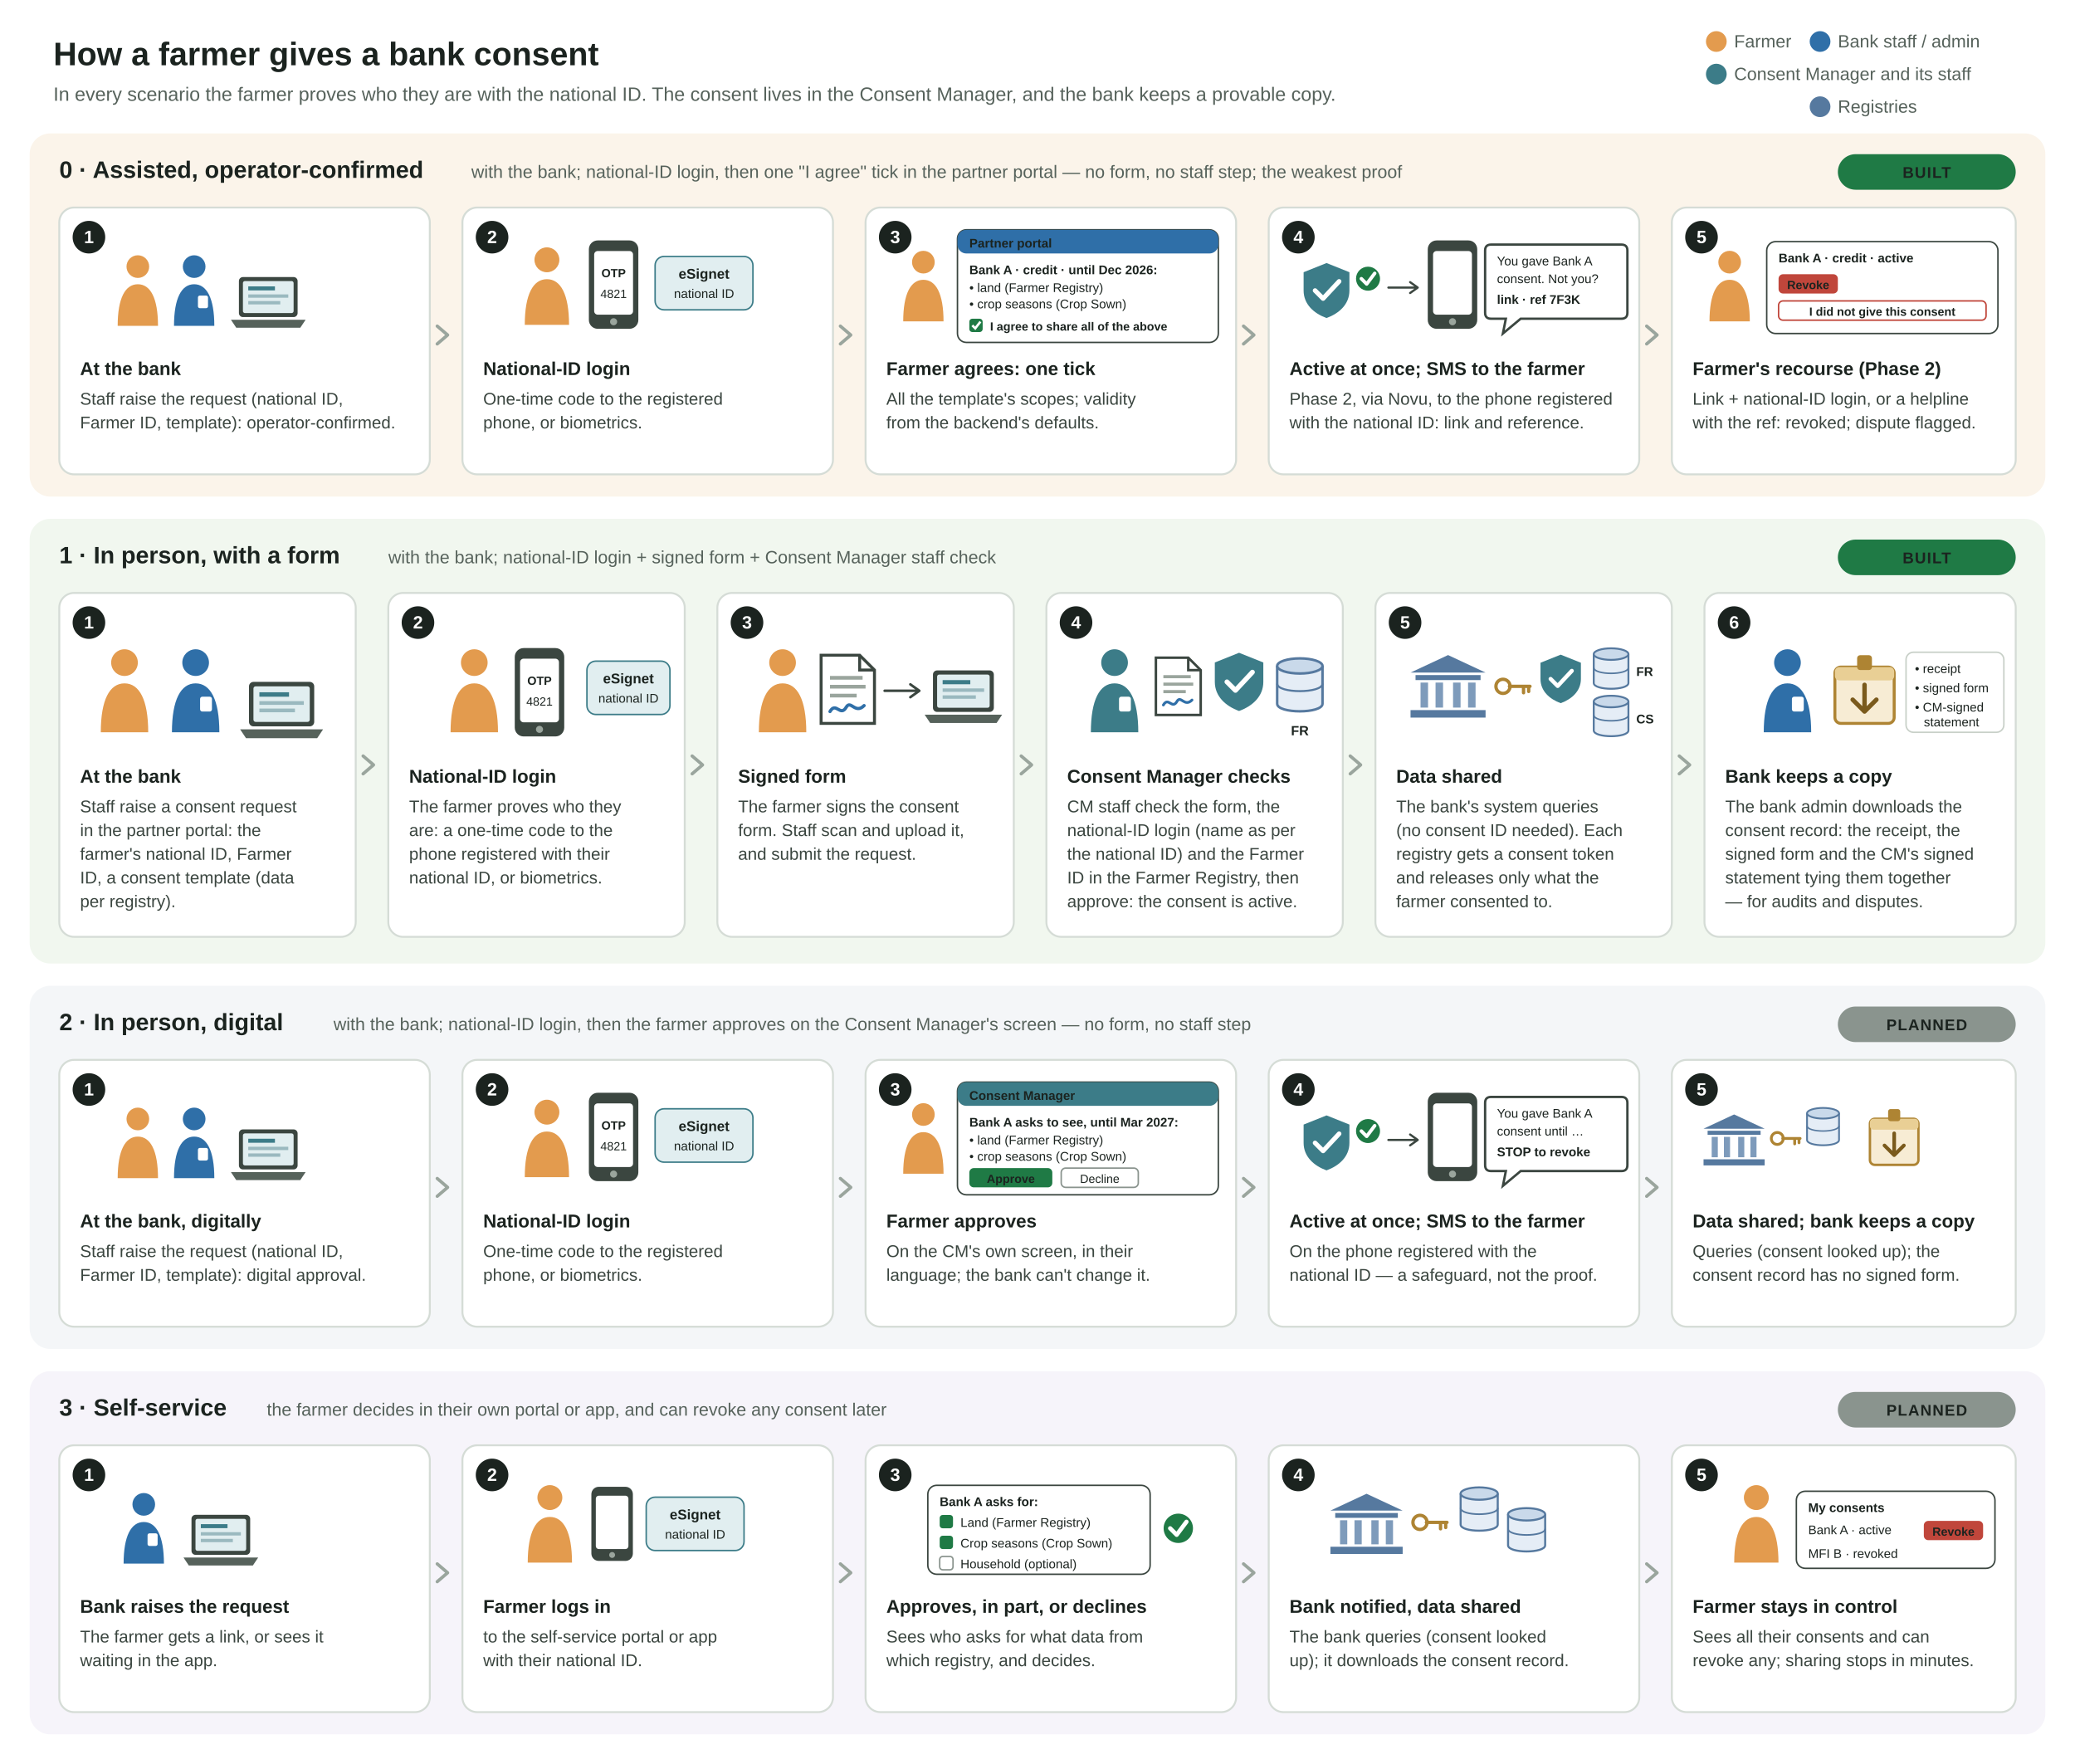
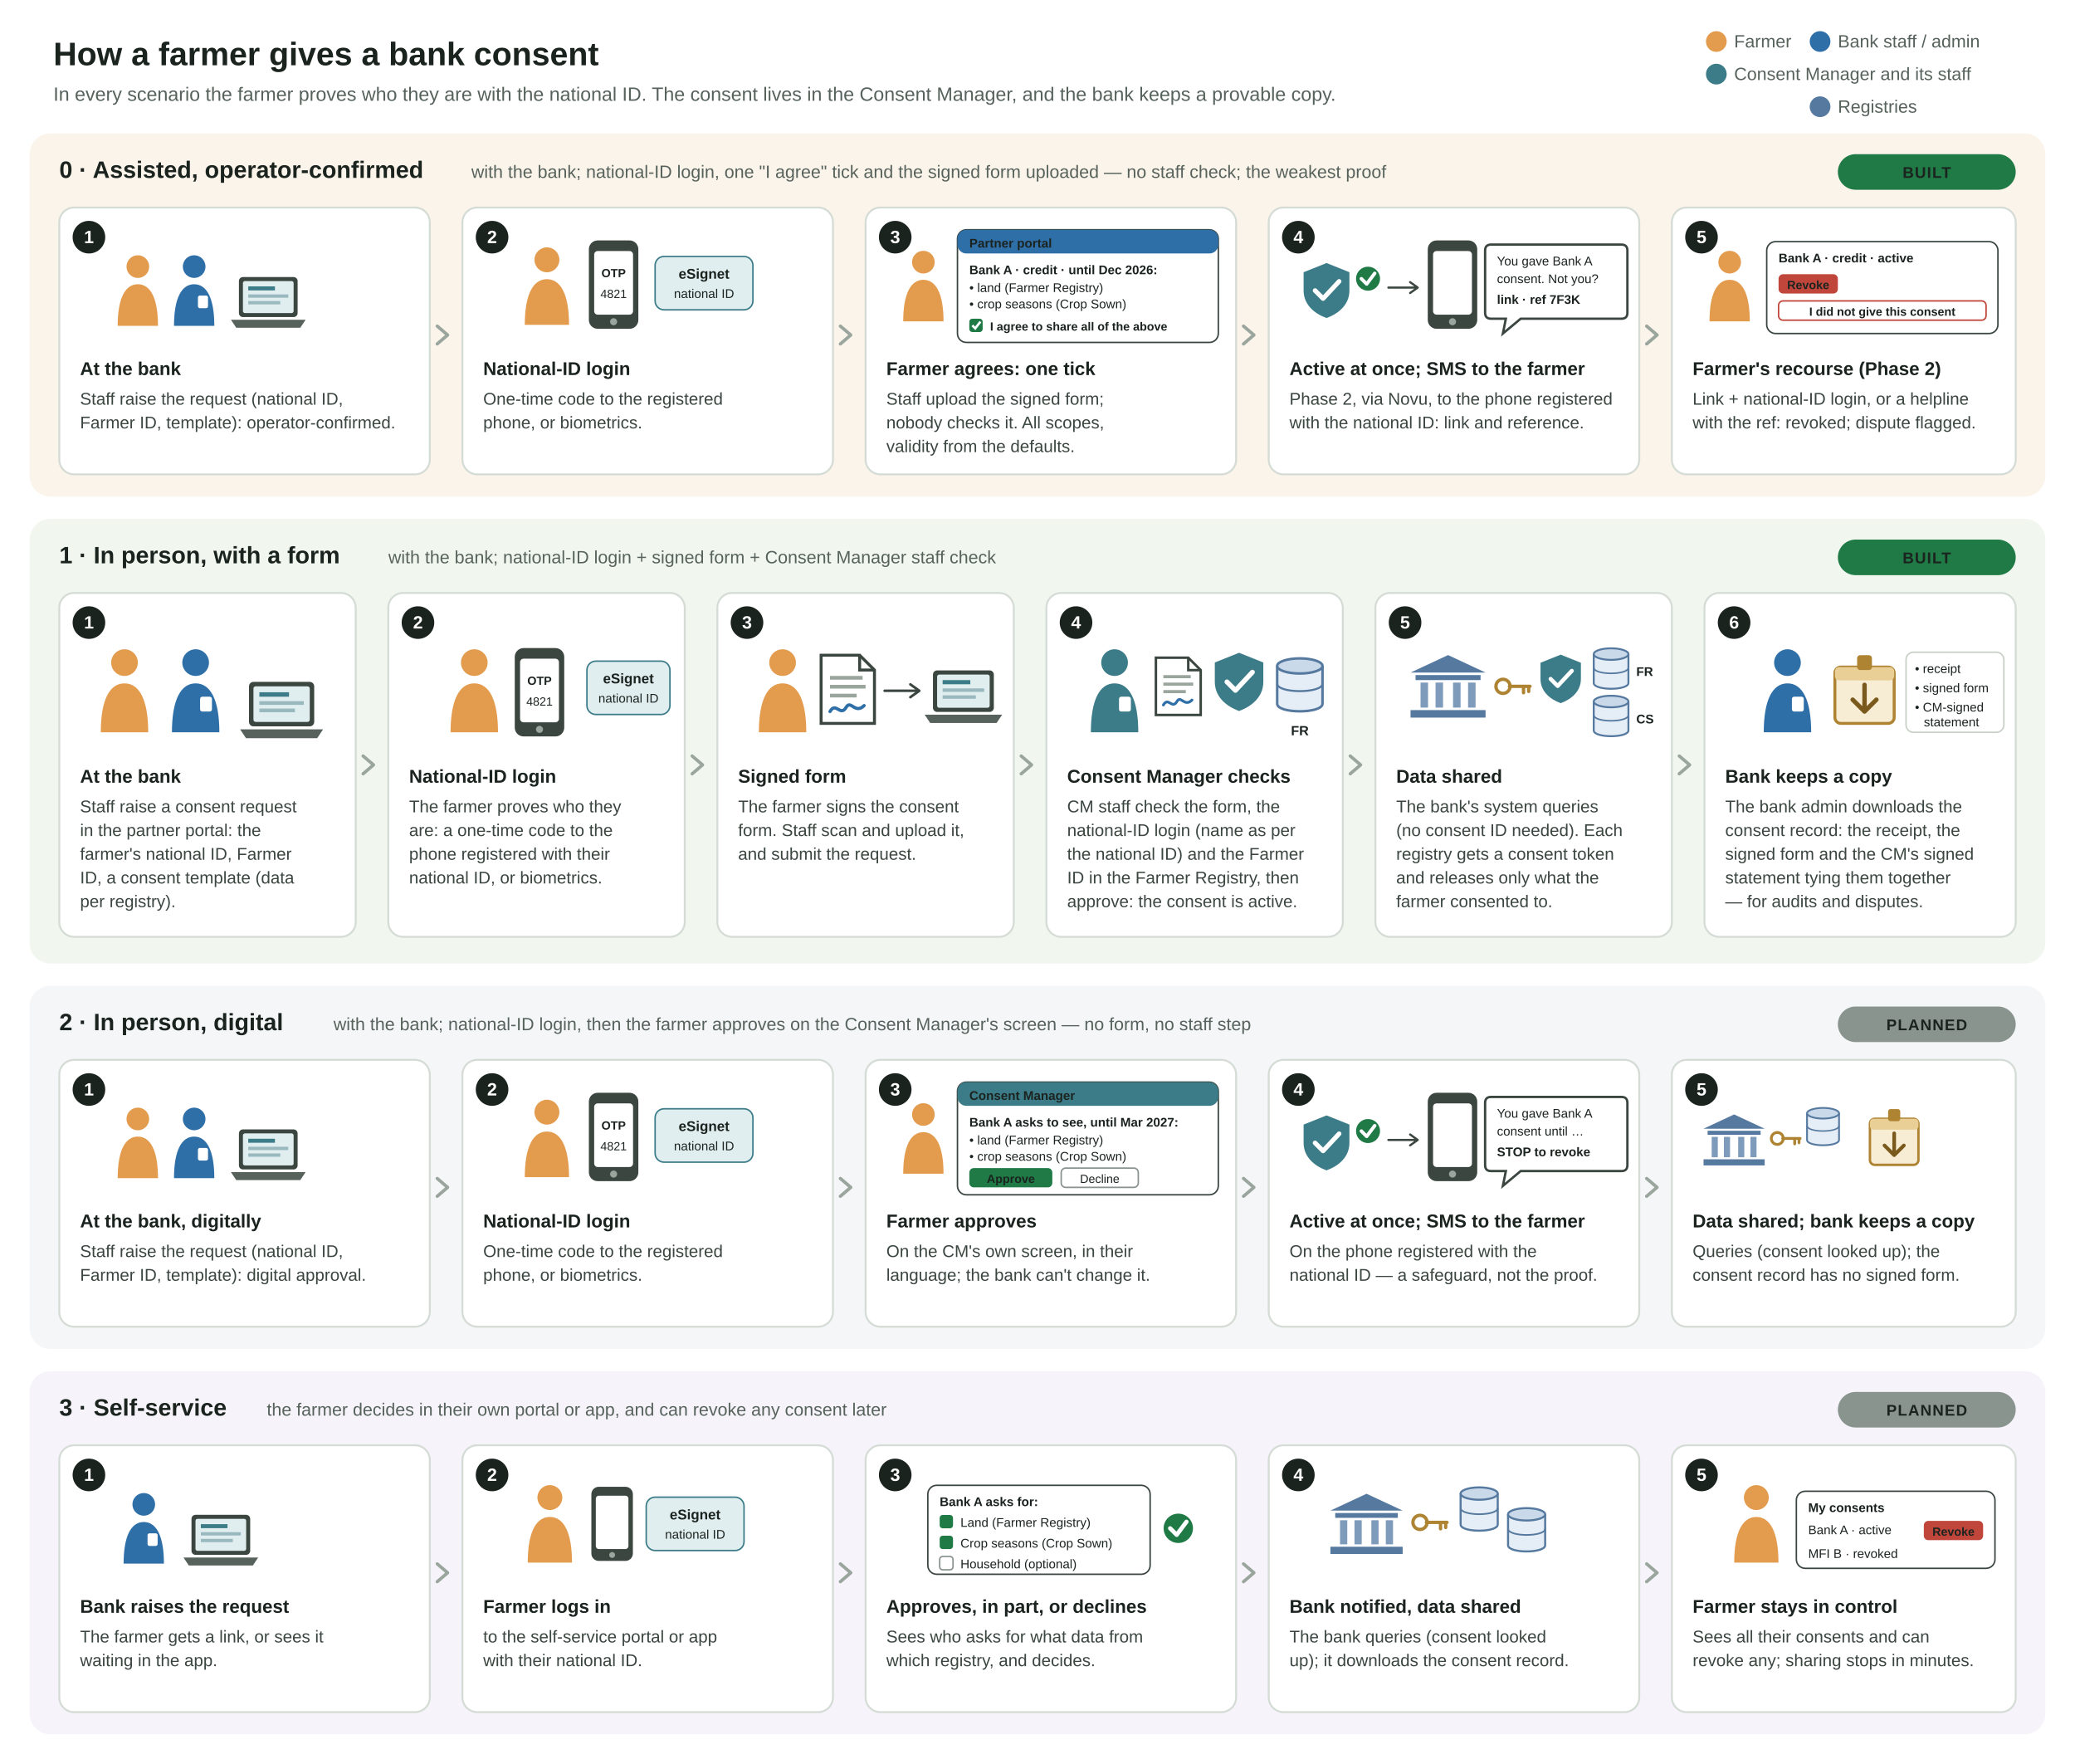
- <svg xmlns="http://www.w3.org/2000/svg" width="1400" height="1190" viewBox="0 0 1400 1190" role="img" aria-label="Four ways a farmer gives a bank consent, each with a national-ID login. 0, assisted, operator-confirmed (built; the SMS planned): staff raise the request in the partner portal, the farmer logs in with the national ID, then ticks one box agreeing to all the template's data; the consent is active at once; in Phase 2 an SMS through Novu to the phone registered with the national ID carries a link and a reference, and the farmer can revoke or report that they did not give it. 1, in person with a form (built): staff raise the request in the partner portal from a consent template, the farmer logs in with the national ID and signs a form that staff upload, Consent Manager staff check it and the Farmer ID in the Farmer Registry, the bank queries and the Exchange finds the consent (no consent ID needed), and its admin downloads the consent record. 2, in person, digital (planned): after the national-ID login the farmer approves the request on the Consent Manager's screen; the consent is active at once and the farmer gets an SMS with a way to revoke. 3, self-service (planned): the farmer logs in to a portal or app, approves or declines, and can revoke later; the bank queries and the consent is looked up.">
+ <svg xmlns="http://www.w3.org/2000/svg" width="1400" height="1190" viewBox="0 0 1400 1190" role="img" aria-label="Four ways a farmer gives a bank consent, each with a national-ID login. 0, assisted, operator-confirmed (built; the SMS planned): staff raise the request in the partner portal, the farmer logs in with the national ID, then ticks one box agreeing to all the template's data, and staff upload the signed form, which nobody checks; the consent is active at once; in Phase 2 an SMS through Novu to the phone registered with the national ID carries a link and a reference, and the farmer can revoke or report that they did not give it. 1, in person with a form (built): staff raise the request in the partner portal from a consent template, the farmer logs in with the national ID and signs a form that staff upload, Consent Manager staff check it and the Farmer ID in the Farmer Registry, the bank queries and the Exchange finds the consent (no consent ID needed), and its admin downloads the consent record. 2, in person, digital (planned): after the national-ID login the farmer approves the request on the Consent Manager's screen; the consent is active at once and the farmer gets an SMS with a way to revoke. 3, self-service (planned): the farmer logs in to a portal or app, approves or declines, and can revoke later; the bank queries and the consent is looked up.">
  <style>
text{font-family:'Public Sans','Helvetica Neue',Arial,sans-serif;fill:#1B231F}
.h1{font-size:22px;font-weight:700} .sub{font-size:13px;fill:#56625B}
.lt{font-size:16px;font-weight:700} .ls{font-size:12px;fill:#56625B}
.pt{font-size:12.5px;font-weight:700} .pc{font-size:11.5px;fill:#3B4640}
.num{font-size:12px;font-weight:700;fill:#FFFFFF}
.tag{font-size:10.5px;font-weight:700;letter-spacing:.06em}
.mini{font-size:9px;font-weight:700;fill:#FFFFFF;font-family:'JetBrains Mono',Menlo,monospace}
.panel{fill:#FFFFFF;stroke:#D5DCD6;stroke-width:1.3}
.lane0{fill:#FBF4EA} .lane1{fill:#F1F7EF} .lane2{fill:#F4F6F8} .lane3{fill:#F6F4FA}
.chev{fill:none;stroke:#9AA59D;stroke-width:2.2;stroke-linecap:round;stroke-linejoin:round}
.flow{fill:none;stroke:#6B7770;stroke-width:1.6;stroke-dasharray:4 3}
</style>
  <rect width="100%" height="100%" fill="#FFFFFF" />
  <text class="h1" x="36" y="44">How a farmer gives a bank consent</text>
  <text class="sub" x="36" y="68">In every scenario the farmer proves who they are with the national ID. The consent lives in the Consent Manager, and the bank keeps a provable copy.</text>
  <g transform="translate(1150,20)">
    <circle cx="8" cy="8" r="7" fill="#E39B4E" />
    <text class="ls" x="20" y="12">Farmer</text>
    <circle cx="78" cy="8" r="7" fill="#2F6FA8" />
    <text class="ls" x="90" y="12">Bank staff / admin</text>
    <circle cx="8" cy="30" r="7" fill="#3C7C88" />
    <text class="ls" x="20" y="34">Consent Manager and its staff</text>
    <circle cx="78" cy="52" r="7" fill="#56799F" />
    <text class="ls" x="90" y="56">Registries</text>
  </g>
  <g transform="translate(0,-315)">
    <rect class="lane0" x="20" y="405" width="1360" height="245" rx="14" />
    <text class="lt" x="40" y="435">0 · Assisted, operator-confirmed</text>
-     <text class="ls" x="318" y="435">with the bank; national-ID login, then one "I agree" tick in the partner portal — no form, no staff step; the weakest proof</text>
+     <text class="ls" x="318" y="435">with the bank; national-ID login, one "I agree" tick and the signed form uploaded — no staff check; the weakest proof</text>
    <rect x="1240" y="419" width="120" height="24" rx="12" fill="#1F7A45" />
    <text class="tag" x="1300" y="435" text-anchor="middle" fill="#FFFFFF">BUILT</text>
    <g>
      <rect class="panel" x="40" y="455" width="250" height="180" rx="10" />
      <circle cx="60" cy="475" r="11" fill="#1B231F" />
      <text class="num" x="60" y="479" text-anchor="middle">1</text>
      <svg x="76" y="485" width="34" height="52" viewBox="0 0 40 60" overflow="visible">
        <g fill="#E39B4E">
          <circle cx="20" cy="11" r="9" />
          <path d="M4,58 C4,36 10,25 20,25 C30,25 36,36 36,58 Z" />
        </g>
      </svg>
      <svg x="114" y="485" width="34" height="52" viewBox="0 0 40 60" overflow="visible">
        <g fill="#2F6FA8">
          <circle cx="20" cy="11" r="9" />
          <path d="M4,58 C4,36 10,25 20,25 C30,25 36,36 36,58 Z" />
          <rect x="23" y="34" width="8" height="10" rx="1.5" fill="#FFFFFF" />
        </g>
      </svg>
      <svg x="154" y="500" width="54" height="38" viewBox="0 0 60 42" overflow="visible">
        <rect x="8" y="2" width="44" height="30" rx="3" fill="#3B4640" />
        <rect x="11" y="5" width="38" height="24" rx="1.5" fill="#E1EEF0" />
        <rect x="15" y="9" width="20" height="3" fill="#3C7C88" />
        <rect x="15" y="15" width="30" height="2.5" fill="#9AB9BF" />
        <rect x="15" y="20" width="24" height="2.5" fill="#9AB9BF" />
        <path d="M2,34 L58,34 L54,40 L6,40 Z" fill="#56625B" />
      </svg>
      <text class="pt" x="54" y="568">At the bank</text>
      <text class="pc" x="54" y="588">Staff raise the request (national ID,</text>
      <text class="pc" x="54" y="604">Farmer ID, template): operator-confirmed.</text>
      <rect class="panel" x="312" y="455" width="250" height="180" rx="10" />
      <circle cx="332" cy="475" r="11" fill="#1B231F" />
      <text class="num" x="332" y="479" text-anchor="middle">2</text>
      <svg x="350" y="480" width="38" height="56" viewBox="0 0 40 60" overflow="visible">
        <g fill="#E39B4E">
          <circle cx="20" cy="11" r="9" />
          <path d="M4,58 C4,36 10,25 20,25 C30,25 36,36 36,58 Z" />
        </g>
      </svg>
      <svg x="396" y="476" width="36" height="62" viewBox="0 0 30 52" overflow="visible">
        <rect x="1" y="1" width="28" height="50" rx="5" fill="#3B4640" />
        <rect x="4" y="7" width="22" height="36" rx="2" fill="#FFFFFF" />
        <circle cx="15" cy="47" r="2" fill="#9AA59D" />
      </svg>
      <text x="414" y="502" font-size="8" font-weight="700" text-anchor="middle" fill="#1F7A45">OTP</text>
      <text x="414" y="516" font-size="8" text-anchor="middle" fill="#56625B">4821</text>
      <g transform="translate(442,488)">
        <rect width="66" height="36" rx="6" fill="#E1EEF0" stroke="#3C7C88" />
        <text x="33" y="15" font-size="9.5" font-weight="700" text-anchor="middle" fill="#2B5E66">eSignet</text>
        <text x="33" y="28" font-size="8.5" text-anchor="middle" fill="#2B5E66">national ID</text>
      </g>
      <text class="pt" x="326" y="568">National-ID login</text>
      <text class="pc" x="326" y="588">One-time code to the registered</text>
      <text class="pc" x="326" y="604">phone, or biometrics.</text>
      <rect class="panel" x="584" y="455" width="250" height="180" rx="10" />
      <circle cx="604" cy="475" r="11" fill="#1B231F" />
      <text class="num" x="604" y="479" text-anchor="middle">3</text>
      <svg x="606" y="482" width="34" height="52" viewBox="0 0 40 60" overflow="visible">
        <g fill="#E39B4E">
          <circle cx="20" cy="11" r="9" />
          <path d="M4,58 C4,36 10,25 20,25 C30,25 36,36 36,58 Z" />
        </g>
      </svg>
      <g transform="translate(646,470)">
        <rect width="176" height="76" rx="6" fill="#FFFFFF" stroke="#3B4640" />
        <rect width="176" height="16" rx="6" fill="#2F6FA8" />
        <text x="8" y="12" font-size="8.5" font-weight="700" fill="#FFFFFF">Partner portal</text>
        <text x="8" y="30" font-size="8.5" font-weight="700" fill="#3B4640">Bank A · credit · until Dec 2026:</text>
        <text x="8" y="42" font-size="8.5" fill="#3B4640">• land (Farmer Registry)</text>
        <text x="8" y="53" font-size="8.5" fill="#3B4640">• crop seasons (Crop Sown)</text>
        <rect x="8" y="60" width="9" height="9" rx="2" fill="#1F7A45" />
        <path d="M10,64.5 L12,66.5 L15.5,62" fill="none" stroke="#FFFFFF" stroke-width="1.6" />
        <text x="22" y="68" font-size="8" font-weight="700" fill="#3B4640">I agree to share all of the above</text>
      </g>
      <text class="pt" x="598" y="568">Farmer agrees: one tick</text>
-       <text class="pc" x="598" y="588">All the template's scopes; validity</text>
-       <text class="pc" x="598" y="604">from the backend's defaults.</text>
+       <text class="pc" x="598" y="588">Staff upload the signed form;</text>
+       <text class="pc" x="598" y="604">nobody checks it. All scopes,</text>
+       <text class="pc" x="598" y="620">validity from the defaults.</text>
      <rect class="panel" x="856" y="455" width="250" height="180" rx="10" />
      <circle cx="876" cy="475" r="11" fill="#1B231F" />
      <text class="num" x="876" y="479" text-anchor="middle">4</text>
      <svg x="878" y="490" width="34" height="42" viewBox="0 0 44 52" overflow="visible">
        <path d="M22,2 L42,10 L42,26 C42,38 33,46 22,50 C11,46 2,38 2,26 L2,10 Z" fill="#3C7C88" />
        <path d="M12,26 L19,33 L33,18" fill="none" stroke="#FFFFFF" stroke-width="4" stroke-linecap="round" stroke-linejoin="round" />
      </svg>
      <svg x="914" y="494" width="18" height="18" viewBox="0 0 20 20" overflow="visible">
        <circle cx="10" cy="10" r="9" fill="#1F7A45" />
        <path d="M5,10 L9,14 L15,6" fill="none" stroke="#FFFFFF" stroke-width="2.6" stroke-linecap="round" stroke-linejoin="round" />
      </svg>
      <svg x="936" y="504" width="22" height="10" viewBox="0 0 30 12" overflow="visible">
        <path d="M1,6 L27,6 M21,1 L28,6 L21,11" fill="none" stroke="#3B4640" stroke-width="2" stroke-linecap="round" stroke-linejoin="round" />
      </svg>
      <svg x="962" y="476" width="36" height="62" viewBox="0 0 30 52" overflow="visible">
        <rect x="1" y="1" width="28" height="50" rx="5" fill="#3B4640" />
        <rect x="4" y="7" width="22" height="36" rx="2" fill="#FFFFFF" />
        <circle cx="15" cy="47" r="2" fill="#9AA59D" />
      </svg>
      <path d="M1006,480 L1094,480 Q1098,480 1098,484 L1098,526 Q1098,530 1094,530 L1026,530 L1014,540 L1016,530 L1006,530 Q1002,530 1002,526 L1002,484 Q1002,480 1006,480 Z" fill="#FFFFFF" stroke="#3B4640" stroke-width="1.6" />
      <text x="1010" y="494" font-size="8.5" fill="#3B4640">You gave Bank A</text>
      <text x="1010" y="506" font-size="8.5" fill="#3B4640">consent. Not you?</text>
      <text x="1010" y="520" font-size="8.5" font-weight="700" fill="#C0463B">link · ref 7F3K</text>
      <text class="pt" x="870" y="568">Active at once; SMS to the farmer</text>
      <text class="pc" x="870" y="588">Phase 2, via Novu, to the phone registered</text>
      <text class="pc" x="870" y="604">with the national ID: link and reference.</text>
      <rect class="panel" x="1128" y="455" width="232" height="180" rx="10" />
      <circle cx="1148" cy="475" r="11" fill="#1B231F" />
      <text class="num" x="1148" y="479" text-anchor="middle">5</text>
      <svg x="1150" y="482" width="34" height="52" viewBox="0 0 40 60" overflow="visible">
        <g fill="#E39B4E">
          <circle cx="20" cy="11" r="9" />
          <path d="M4,58 C4,36 10,25 20,25 C30,25 36,36 36,58 Z" />
        </g>
      </svg>
      <g transform="translate(1192,478)">
        <rect width="156" height="62" rx="6" fill="#FFFFFF" stroke="#3B4640" />
        <text x="8" y="14" font-size="8.5" font-weight="700" fill="#3B4640">Bank A · credit · active</text>
        <rect x="8" y="22" width="40" height="13" rx="3" fill="#C0463B" />
        <text x="28" y="32" font-size="8" font-weight="700" text-anchor="middle" fill="#FFFFFF">Revoke</text>
        <rect x="8" y="40" width="140" height="13" rx="3" fill="none" stroke="#C0463B" />
        <text x="78" y="50" font-size="8" font-weight="700" text-anchor="middle" fill="#C0463B">I did not give this consent</text>
      </g>
      <text class="pt" x="1142" y="568">Farmer's recourse (Phase 2)</text>
      <text class="pc" x="1142" y="588">Link + national-ID login, or a helpline</text>
      <text class="pc" x="1142" y="604">with the ref: revoked; dispute flagged.</text>
    </g>
    <g>
      <path class="chev" d="M295,535 L302,541 L295,547" />
      <path class="chev" d="M567,535 L574,541 L567,547" />
      <path class="chev" d="M839,535 L846,541 L839,547" />
      <path class="chev" d="M1111,535 L1118,541 L1111,547" />
    </g>
  </g>
  <g transform="translate(0,260)">
    <rect class="lane1" x="20" y="90" width="1360" height="300" rx="14" />
    <text class="lt" x="40" y="120">1 · In person, with a form</text>
    <text class="ls" x="262" y="120">with the bank; national-ID login + signed form + Consent Manager staff check</text>
    <rect x="1240" y="104" width="120" height="24" rx="12" fill="#1F7A45" />
    <text class="tag" x="1300" y="120" text-anchor="middle" fill="#FFFFFF">BUILT</text>
    <g>
      <rect class="panel" x="40" y="140" width="200" height="232" rx="10" />
      <circle cx="60" cy="160" r="11" fill="#1B231F" />
      <text class="num" x="60" y="164" text-anchor="middle">1</text>
      <svg x="64" y="176" width="40" height="60" viewBox="0 0 40 60" overflow="visible">
        <g fill="#E39B4E">
          <circle cx="20" cy="11" r="9" />
          <path d="M4,58 C4,36 10,25 20,25 C30,25 36,36 36,58 Z" />
        </g>
      </svg>
      <svg x="112" y="176" width="40" height="60" viewBox="0 0 40 60" overflow="visible">
        <g fill="#2F6FA8">
          <circle cx="20" cy="11" r="9" />
          <path d="M4,58 C4,36 10,25 20,25 C30,25 36,36 36,58 Z" />
          <rect x="23" y="34" width="8" height="10" rx="1.5" fill="#FFFFFF" />
        </g>
      </svg>
      <svg x="160" y="198" width="60" height="42" viewBox="0 0 60 42" overflow="visible">
        <rect x="8" y="2" width="44" height="30" rx="3" fill="#3B4640" />
        <rect x="11" y="5" width="38" height="24" rx="1.5" fill="#E1EEF0" />
        <rect x="15" y="9" width="20" height="3" fill="#3C7C88" />
        <rect x="15" y="15" width="30" height="2.5" fill="#9AB9BF" />
        <rect x="15" y="20" width="24" height="2.5" fill="#9AB9BF" />
        <path d="M2,34 L58,34 L54,40 L6,40 Z" fill="#56625B" />
      </svg>
      <text class="pt" x="54" y="268">At the bank</text>
      <text class="pc" x="54" y="288">Staff raise a consent request</text>
      <text class="pc" x="54" y="304">in the partner portal: the</text>
      <text class="pc" x="54" y="320">farmer's national ID, Farmer</text>
      <text class="pc" x="54" y="336">ID, a consent template (data</text>
      <text class="pc" x="54" y="352">per registry).</text>
      <rect class="panel" x="262" y="140" width="200" height="232" rx="10" />
      <circle cx="282" cy="160" r="11" fill="#1B231F" />
      <text class="num" x="282" y="164" text-anchor="middle">2</text>
      <svg x="300" y="176" width="40" height="60" viewBox="0 0 40 60" overflow="visible">
        <g fill="#E39B4E">
          <circle cx="20" cy="11" r="9" />
          <path d="M4,58 C4,36 10,25 20,25 C30,25 36,36 36,58 Z" />
        </g>
      </svg>
      <svg x="346" y="176" width="36" height="62" viewBox="0 0 30 52" overflow="visible">
        <rect x="1" y="1" width="28" height="50" rx="5" fill="#3B4640" />
        <rect x="4" y="7" width="22" height="36" rx="2" fill="#FFFFFF" />
        <circle cx="15" cy="47" r="2" fill="#9AA59D" />
      </svg>
      <text x="364" y="202" font-size="8" font-weight="700" text-anchor="middle" fill="#1F7A45">OTP</text>
      <text x="364" y="216" font-size="8" text-anchor="middle" fill="#56625B">4821</text>
      <g transform="translate(396,186)">
        <rect width="56" height="36" rx="6" fill="#E1EEF0" stroke="#3C7C88" />
        <text x="28" y="15" font-size="9.5" font-weight="700" text-anchor="middle" fill="#2B5E66">eSignet</text>
        <text x="28" y="28" font-size="8.5" text-anchor="middle" fill="#2B5E66">national ID</text>
      </g>
      <text class="pt" x="276" y="268">National-ID login</text>
      <text class="pc" x="276" y="288">The farmer proves who they</text>
      <text class="pc" x="276" y="304">are: a one-time code to the</text>
      <text class="pc" x="276" y="320">phone registered with their</text>
      <text class="pc" x="276" y="336">national ID, or biometrics.</text>
      <rect class="panel" x="484" y="140" width="200" height="232" rx="10" />
      <circle cx="504" cy="160" r="11" fill="#1B231F" />
      <text class="num" x="504" y="164" text-anchor="middle">3</text>
      <svg x="508" y="176" width="40" height="60" viewBox="0 0 40 60" overflow="visible">
        <g fill="#E39B4E">
          <circle cx="20" cy="11" r="9" />
          <path d="M4,58 C4,36 10,25 20,25 C30,25 36,36 36,58 Z" />
        </g>
      </svg>
      <svg x="552" y="180" width="40" height="50" viewBox="0 0 40 50" overflow="visible">
        <path d="M2,2 L28,2 L38,12 L38,48 L2,48 Z" fill="#FFFFFF" stroke="#3B4640" stroke-width="2" />
        <path d="M28,2 L28,12 L38,12" fill="none" stroke="#3B4640" stroke-width="2" />
        <rect x="8" y="16" width="22" height="2.5" fill="#9AA59D" />
        <rect x="8" y="22" width="24" height="2.5" fill="#9AA59D" />
        <rect x="8" y="28" width="18" height="2.5" fill="#9AA59D" />
        <path d="M8,40 C12,33 15,44 19,37 C22,32 25,42 31,36" fill="none" stroke="#2F6FA8" stroke-width="2.2" stroke-linecap="round" />
      </svg>
      <svg x="596" y="200" width="26" height="12" viewBox="0 0 30 12" overflow="visible">
        <path d="M1,6 L27,6 M21,1 L28,6 L21,11" fill="none" stroke="#3B4640" stroke-width="2" stroke-linecap="round" stroke-linejoin="round" />
      </svg>
      <svg x="622" y="190" width="56" height="40" viewBox="0 0 60 42" overflow="visible">
        <rect x="8" y="2" width="44" height="30" rx="3" fill="#3B4640" />
        <rect x="11" y="5" width="38" height="24" rx="1.5" fill="#E1EEF0" />
        <rect x="15" y="9" width="20" height="3" fill="#3C7C88" />
        <rect x="15" y="15" width="30" height="2.5" fill="#9AB9BF" />
        <rect x="15" y="20" width="24" height="2.5" fill="#9AB9BF" />
        <path d="M2,34 L58,34 L54,40 L6,40 Z" fill="#56625B" />
      </svg>
      <text class="pt" x="498" y="268">Signed form</text>
      <text class="pc" x="498" y="288">The farmer signs the consent</text>
      <text class="pc" x="498" y="304">form. Staff scan and upload it,</text>
      <text class="pc" x="498" y="320">and submit the request.</text>
      <rect class="panel" x="706" y="140" width="200" height="232" rx="10" />
      <circle cx="726" cy="160" r="11" fill="#1B231F" />
      <text class="num" x="726" y="164" text-anchor="middle">4</text>
      <svg x="732" y="176" width="40" height="60" viewBox="0 0 40 60" overflow="visible">
        <g fill="#3C7C88">
          <circle cx="20" cy="11" r="9" />
          <path d="M4,58 C4,36 10,25 20,25 C30,25 36,36 36,58 Z" />
          <rect x="23" y="34" width="8" height="10" rx="1.5" fill="#FFFFFF" />
        </g>
      </svg>
      <svg x="778" y="182" width="34" height="42" viewBox="0 0 40 50" overflow="visible">
        <path d="M2,2 L28,2 L38,12 L38,48 L2,48 Z" fill="#FFFFFF" stroke="#3B4640" stroke-width="2" />
        <path d="M28,2 L28,12 L38,12" fill="none" stroke="#3B4640" stroke-width="2" />
        <rect x="8" y="16" width="22" height="2.5" fill="#9AA59D" />
        <rect x="8" y="22" width="24" height="2.5" fill="#9AA59D" />
        <rect x="8" y="28" width="18" height="2.5" fill="#9AA59D" />
        <path d="M8,40 C12,33 15,44 19,37 C22,32 25,42 31,36" fill="none" stroke="#2F6FA8" stroke-width="2.2" stroke-linecap="round" />
      </svg>
      <svg x="818" y="178" width="36" height="44" viewBox="0 0 44 52" overflow="visible">
        <path d="M22,2 L42,10 L42,26 C42,38 33,46 22,50 C11,46 2,38 2,26 L2,10 Z" fill="#3C7C88" />
        <path d="M12,26 L19,33 L33,18" fill="none" stroke="#FFFFFF" stroke-width="4" stroke-linecap="round" stroke-linejoin="round" />
      </svg>
      <svg x="860" y="182" width="34" height="40" viewBox="0 0 40 46" overflow="visible">
        <path d="M2,8 L2,38 C2,46 38,46 38,38 L38,8" fill="#E5EDF6" stroke="#56799F" stroke-width="2" />
        <ellipse cx="20" cy="8" rx="18" ry="6" fill="#C9D9EA" stroke="#56799F" stroke-width="2" />
        <path d="M2,22 C2,30 38,30 38,22" fill="none" stroke="#56799F" stroke-width="1.6" />
      </svg>
      <text x="877" y="236" font-size="9" text-anchor="middle" fill="#56799F" font-weight="700">FR</text>
      <text class="pt" x="720" y="268">Consent Manager checks</text>
      <text class="pc" x="720" y="288">CM staff check the form, the</text>
      <text class="pc" x="720" y="304">national-ID login (name as per</text>
      <text class="pc" x="720" y="320">the national ID) and the Farmer</text>
      <text class="pc" x="720" y="336">ID in the Farmer Registry, then</text>
      <text class="pc" x="720" y="352">approve: the consent is active.</text>
      <rect class="panel" x="928" y="140" width="200" height="232" rx="10" />
      <circle cx="948" cy="160" r="11" fill="#1B231F" />
      <text class="num" x="948" y="164" text-anchor="middle">5</text>
      <svg x="950" y="180" width="54" height="46" viewBox="0 0 64 54" overflow="visible">
        <path d="M32,2 L62,16 L2,16 Z" fill="#56799F" />
        <rect x="6" y="18" width="52" height="4" fill="#56799F" />
        <rect x="10" y="24" width="6" height="20" fill="#7E9BBB" />
        <rect x="22" y="24" width="6" height="20" fill="#7E9BBB" />
        <rect x="36" y="24" width="6" height="20" fill="#7E9BBB" />
        <rect x="48" y="24" width="6" height="20" fill="#7E9BBB" />
        <rect x="2" y="46" width="60" height="6" fill="#56799F" />
      </svg>
      <svg x="1008" y="196" width="26" height="14" viewBox="0 0 30 16" overflow="visible">
        <circle cx="7" cy="8" r="5.5" fill="none" stroke="#AE8433" stroke-width="2.6" />
        <path d="M12,8 L28,8 M23,8 L23,13 M27,8 L27,12" fill="none" stroke="#AE8433" stroke-width="2.6" stroke-linecap="round" />
      </svg>
      <svg x="1038" y="180" width="30" height="36" viewBox="0 0 44 52" overflow="visible">
        <path d="M22,2 L42,10 L42,26 C42,38 33,46 22,50 C11,46 2,38 2,26 L2,10 Z" fill="#3C7C88" />
        <path d="M12,26 L19,33 L33,18" fill="none" stroke="#FFFFFF" stroke-width="4" stroke-linecap="round" stroke-linejoin="round" />
      </svg>
      <svg x="1074" y="176" width="26" height="30" viewBox="0 0 40 46" overflow="visible">
        <path d="M2,8 L2,38 C2,46 38,46 38,38 L38,8" fill="#E5EDF6" stroke="#56799F" stroke-width="2" />
        <ellipse cx="20" cy="8" rx="18" ry="6" fill="#C9D9EA" stroke="#56799F" stroke-width="2" />
        <path d="M2,22 C2,30 38,30 38,22" fill="none" stroke="#56799F" stroke-width="1.6" />
      </svg>
      <svg x="1074" y="208" width="26" height="30" viewBox="0 0 40 46" overflow="visible">
        <path d="M2,8 L2,38 C2,46 38,46 38,38 L38,8" fill="#E5EDF6" stroke="#56799F" stroke-width="2" />
        <ellipse cx="20" cy="8" rx="18" ry="6" fill="#C9D9EA" stroke="#56799F" stroke-width="2" />
        <path d="M2,22 C2,30 38,30 38,22" fill="none" stroke="#56799F" stroke-width="1.6" />
      </svg>
      <text x="1104" y="196" font-size="8.5" fill="#56799F" font-weight="700">FR</text>
      <text x="1104" y="228" font-size="8.5" fill="#56799F" font-weight="700">CS</text>
      <text class="pt" x="942" y="268">Data shared</text>
      <text class="pc" x="942" y="288">The bank's system queries</text>
      <text class="pc" x="942" y="304">(no consent ID needed). Each</text>
      <text class="pc" x="942" y="320">registry gets a consent token</text>
      <text class="pc" x="942" y="336">and releases only what the</text>
      <text class="pc" x="942" y="352">farmer consented to.</text>
      <rect class="panel" x="1150" y="140" width="210" height="232" rx="10" />
      <circle cx="1170" cy="160" r="11" fill="#1B231F" />
      <text class="num" x="1170" y="164" text-anchor="middle">6</text>
      <svg x="1186" y="176" width="40" height="60" viewBox="0 0 40 60" overflow="visible">
        <g fill="#2F6FA8">
          <circle cx="20" cy="11" r="9" />
          <path d="M4,58 C4,36 10,25 20,25 C30,25 36,36 36,58 Z" />
          <rect x="23" y="34" width="8" height="10" rx="1.5" fill="#FFFFFF" />
        </g>
      </svg>
      <svg x="1236" y="180" width="44" height="50" viewBox="0 0 44 50" overflow="visible">
        <rect x="2" y="10" width="40" height="38" rx="4" fill="#F7ECD4" stroke="#AE8433" stroke-width="2" />
        <rect x="2" y="10" width="40" height="9" rx="3" fill="#E9CF95" />
        <path d="M22,22 L22,40 M14,32 L22,40 L30,32" fill="none" stroke="#7A5A1C" stroke-width="3" stroke-linecap="round" stroke-linejoin="round" />
        <rect x="17" y="2" width="10" height="10" rx="2" fill="#AE8433" />
      </svg>
      <g transform="translate(1286,180)">
        <rect width="66" height="54" rx="5" fill="#FFFFFF" stroke="#C8D0C8" />
        <text x="6" y="14" font-size="8.5" fill="#3B4640">• receipt</text>
        <text x="6" y="27" font-size="8.5" fill="#3B4640">• signed form</text>
        <text x="6" y="40" font-size="8.5" fill="#3B4640">• CM-signed</text>
        <text x="12" y="50" font-size="8.5" fill="#3B4640">statement</text>
      </g>
      <text class="pt" x="1164" y="268">Bank keeps a copy</text>
      <text class="pc" x="1164" y="288">The bank admin downloads the</text>
      <text class="pc" x="1164" y="304">consent record: the receipt, the</text>
      <text class="pc" x="1164" y="320">signed form and the CM's signed</text>
      <text class="pc" x="1164" y="336">statement tying them together</text>
      <text class="pc" x="1164" y="352">— for audits and disputes.</text>
    </g>
    <g>
      <path class="chev" d="M245,250 L252,256 L245,262" />
      <path class="chev" d="M467,250 L474,256 L467,262" />
      <path class="chev" d="M689,250 L696,256 L689,262" />
      <path class="chev" d="M911,250 L918,256 L911,262" />
      <path class="chev" d="M1133,250 L1140,256 L1133,262" />
    </g>
    <rect class="lane2" x="20" y="405" width="1360" height="245" rx="14" />
    <text class="lt" x="40" y="435">2 · In person, digital</text>
    <text class="ls" x="225" y="435">with the bank; national-ID login, then the farmer approves on the Consent Manager's screen — no form, no staff step</text>
    <rect x="1240" y="419" width="120" height="24" rx="12" fill="#8A948E" />
    <text class="tag" x="1300" y="435" text-anchor="middle" fill="#FFFFFF">PLANNED</text>
    <g>
      <rect class="panel" x="40" y="455" width="250" height="180" rx="10" />
      <circle cx="60" cy="475" r="11" fill="#1B231F" />
      <text class="num" x="60" y="479" text-anchor="middle">1</text>
      <svg x="76" y="485" width="34" height="52" viewBox="0 0 40 60" overflow="visible">
        <g fill="#E39B4E">
          <circle cx="20" cy="11" r="9" />
          <path d="M4,58 C4,36 10,25 20,25 C30,25 36,36 36,58 Z" />
        </g>
      </svg>
      <svg x="114" y="485" width="34" height="52" viewBox="0 0 40 60" overflow="visible">
        <g fill="#2F6FA8">
          <circle cx="20" cy="11" r="9" />
          <path d="M4,58 C4,36 10,25 20,25 C30,25 36,36 36,58 Z" />
          <rect x="23" y="34" width="8" height="10" rx="1.5" fill="#FFFFFF" />
        </g>
      </svg>
      <svg x="154" y="500" width="54" height="38" viewBox="0 0 60 42" overflow="visible">
        <rect x="8" y="2" width="44" height="30" rx="3" fill="#3B4640" />
        <rect x="11" y="5" width="38" height="24" rx="1.5" fill="#E1EEF0" />
        <rect x="15" y="9" width="20" height="3" fill="#3C7C88" />
        <rect x="15" y="15" width="30" height="2.5" fill="#9AB9BF" />
        <rect x="15" y="20" width="24" height="2.5" fill="#9AB9BF" />
        <path d="M2,34 L58,34 L54,40 L6,40 Z" fill="#56625B" />
      </svg>
      <text class="pt" x="54" y="568">At the bank, digitally</text>
      <text class="pc" x="54" y="588">Staff raise the request (national ID,</text>
      <text class="pc" x="54" y="604">Farmer ID, template): digital approval.</text>
      <rect class="panel" x="312" y="455" width="250" height="180" rx="10" />
      <circle cx="332" cy="475" r="11" fill="#1B231F" />
      <text class="num" x="332" y="479" text-anchor="middle">2</text>
      <svg x="350" y="480" width="38" height="56" viewBox="0 0 40 60" overflow="visible">
        <g fill="#E39B4E">
          <circle cx="20" cy="11" r="9" />
          <path d="M4,58 C4,36 10,25 20,25 C30,25 36,36 36,58 Z" />
        </g>
      </svg>
      <svg x="396" y="476" width="36" height="62" viewBox="0 0 30 52" overflow="visible">
        <rect x="1" y="1" width="28" height="50" rx="5" fill="#3B4640" />
        <rect x="4" y="7" width="22" height="36" rx="2" fill="#FFFFFF" />
        <circle cx="15" cy="47" r="2" fill="#9AA59D" />
      </svg>
      <text x="414" y="502" font-size="8" font-weight="700" text-anchor="middle" fill="#1F7A45">OTP</text>
      <text x="414" y="516" font-size="8" text-anchor="middle" fill="#56625B">4821</text>
      <g transform="translate(442,488)">
        <rect width="66" height="36" rx="6" fill="#E1EEF0" stroke="#3C7C88" />
        <text x="33" y="15" font-size="9.5" font-weight="700" text-anchor="middle" fill="#2B5E66">eSignet</text>
        <text x="33" y="28" font-size="8.5" text-anchor="middle" fill="#2B5E66">national ID</text>
      </g>
      <text class="pt" x="326" y="568">National-ID login</text>
      <text class="pc" x="326" y="588">One-time code to the registered</text>
      <text class="pc" x="326" y="604">phone, or biometrics.</text>
      <rect class="panel" x="584" y="455" width="250" height="180" rx="10" />
      <circle cx="604" cy="475" r="11" fill="#1B231F" />
      <text class="num" x="604" y="479" text-anchor="middle">3</text>
      <svg x="606" y="482" width="34" height="52" viewBox="0 0 40 60" overflow="visible">
        <g fill="#E39B4E">
          <circle cx="20" cy="11" r="9" />
          <path d="M4,58 C4,36 10,25 20,25 C30,25 36,36 36,58 Z" />
        </g>
      </svg>
      <g transform="translate(646,470)">
        <rect width="176" height="76" rx="6" fill="#FFFFFF" stroke="#3B4640" />
        <rect width="176" height="16" rx="6" fill="#3C7C88" />
        <text x="8" y="12" font-size="8.5" font-weight="700" fill="#FFFFFF">Consent Manager</text>
        <text x="8" y="30" font-size="8.5" font-weight="700" fill="#3B4640">Bank A asks to see, until Mar 2027:</text>
        <text x="8" y="42" font-size="8.5" fill="#3B4640">• land (Farmer Registry)</text>
        <text x="8" y="53" font-size="8.5" fill="#3B4640">• crop seasons (Crop Sown)</text>
        <rect x="8" y="58" width="56" height="13" rx="3" fill="#1F7A45" />
        <text x="36" y="68" font-size="8" font-weight="700" text-anchor="middle" fill="#FFFFFF">Approve</text>
        <rect x="70" y="58" width="52" height="13" rx="3" fill="none" stroke="#8A948E" />
        <text x="96" y="68" font-size="8" text-anchor="middle" fill="#56625B">Decline</text>
      </g>
      <text class="pt" x="598" y="568">Farmer approves</text>
      <text class="pc" x="598" y="588">On the CM's own screen, in their</text>
      <text class="pc" x="598" y="604">language; the bank can't change it.</text>
      <rect class="panel" x="856" y="455" width="250" height="180" rx="10" />
      <circle cx="876" cy="475" r="11" fill="#1B231F" />
      <text class="num" x="876" y="479" text-anchor="middle">4</text>
      <svg x="878" y="490" width="34" height="42" viewBox="0 0 44 52" overflow="visible">
        <path d="M22,2 L42,10 L42,26 C42,38 33,46 22,50 C11,46 2,38 2,26 L2,10 Z" fill="#3C7C88" />
        <path d="M12,26 L19,33 L33,18" fill="none" stroke="#FFFFFF" stroke-width="4" stroke-linecap="round" stroke-linejoin="round" />
      </svg>
      <svg x="914" y="494" width="18" height="18" viewBox="0 0 20 20" overflow="visible">
        <circle cx="10" cy="10" r="9" fill="#1F7A45" />
        <path d="M5,10 L9,14 L15,6" fill="none" stroke="#FFFFFF" stroke-width="2.6" stroke-linecap="round" stroke-linejoin="round" />
      </svg>
      <svg x="936" y="504" width="22" height="10" viewBox="0 0 30 12" overflow="visible">
        <path d="M1,6 L27,6 M21,1 L28,6 L21,11" fill="none" stroke="#3B4640" stroke-width="2" stroke-linecap="round" stroke-linejoin="round" />
      </svg>
      <svg x="962" y="476" width="36" height="62" viewBox="0 0 30 52" overflow="visible">
        <rect x="1" y="1" width="28" height="50" rx="5" fill="#3B4640" />
        <rect x="4" y="7" width="22" height="36" rx="2" fill="#FFFFFF" />
        <circle cx="15" cy="47" r="2" fill="#9AA59D" />
      </svg>
      <path d="M1006,480 L1094,480 Q1098,480 1098,484 L1098,526 Q1098,530 1094,530 L1026,530 L1014,540 L1016,530 L1006,530 Q1002,530 1002,526 L1002,484 Q1002,480 1006,480 Z" fill="#FFFFFF" stroke="#3B4640" stroke-width="1.6" />
      <text x="1010" y="494" font-size="8.5" fill="#3B4640">You gave Bank A</text>
      <text x="1010" y="506" font-size="8.5" fill="#3B4640">consent until …</text>
      <text x="1010" y="520" font-size="8.5" font-weight="700" fill="#C0463B">STOP to revoke</text>
      <text class="pt" x="870" y="568">Active at once; SMS to the farmer</text>
      <text class="pc" x="870" y="588">On the phone registered with the</text>
      <text class="pc" x="870" y="604">national ID — a safeguard, not the proof.</text>
      <rect class="panel" x="1128" y="455" width="232" height="180" rx="10" />
      <circle cx="1148" cy="475" r="11" fill="#1B231F" />
      <text class="num" x="1148" y="479" text-anchor="middle">5</text>
      <svg x="1148" y="490" width="44" height="38" viewBox="0 0 64 54" overflow="visible">
        <path d="M32,2 L62,16 L2,16 Z" fill="#56799F" />
        <rect x="6" y="18" width="52" height="4" fill="#56799F" />
        <rect x="10" y="24" width="6" height="20" fill="#7E9BBB" />
        <rect x="22" y="24" width="6" height="20" fill="#7E9BBB" />
        <rect x="36" y="24" width="6" height="20" fill="#7E9BBB" />
        <rect x="48" y="24" width="6" height="20" fill="#7E9BBB" />
        <rect x="2" y="46" width="60" height="6" fill="#56799F" />
      </svg>
      <svg x="1194" y="502" width="22" height="12" viewBox="0 0 30 16" overflow="visible">
        <circle cx="7" cy="8" r="5.5" fill="none" stroke="#AE8433" stroke-width="2.6" />
        <path d="M12,8 L28,8 M23,8 L23,13 M27,8 L27,12" fill="none" stroke="#AE8433" stroke-width="2.6" stroke-linecap="round" />
      </svg>
      <svg x="1218" y="486" width="24" height="28" viewBox="0 0 40 46" overflow="visible">
        <path d="M2,8 L2,38 C2,46 38,46 38,38 L38,8" fill="#E5EDF6" stroke="#56799F" stroke-width="2" />
        <ellipse cx="20" cy="8" rx="18" ry="6" fill="#C9D9EA" stroke="#56799F" stroke-width="2" />
        <path d="M2,22 C2,30 38,30 38,22" fill="none" stroke="#56799F" stroke-width="1.6" />
      </svg>
      <svg x="1260" y="486" width="36" height="42" viewBox="0 0 44 50" overflow="visible">
        <rect x="2" y="10" width="40" height="38" rx="4" fill="#F7ECD4" stroke="#AE8433" stroke-width="2" />
        <rect x="2" y="10" width="40" height="9" rx="3" fill="#E9CF95" />
        <path d="M22,22 L22,40 M14,32 L22,40 L30,32" fill="none" stroke="#7A5A1C" stroke-width="3" stroke-linecap="round" stroke-linejoin="round" />
        <rect x="17" y="2" width="10" height="10" rx="2" fill="#AE8433" />
      </svg>
      <text class="pt" x="1142" y="568">Data shared; bank keeps a copy</text>
      <text class="pc" x="1142" y="588">Queries (consent looked up); the</text>
      <text class="pc" x="1142" y="604">consent record has no signed form.</text>
    </g>
    <g>
      <path class="chev" d="M295,535 L302,541 L295,547" />
      <path class="chev" d="M567,535 L574,541 L567,547" />
      <path class="chev" d="M839,535 L846,541 L839,547" />
      <path class="chev" d="M1111,535 L1118,541 L1111,547" />
    </g>
    <rect class="lane3" x="20" y="665" width="1360" height="245" rx="14" />
    <text class="lt" x="40" y="695">3 · Self-service</text>
    <text class="ls" x="180" y="695">the farmer decides in their own portal or app, and can revoke any consent later</text>
    <rect x="1240" y="679" width="120" height="24" rx="12" fill="#8A948E" />
    <text class="tag" x="1300" y="695" text-anchor="middle" fill="#FFFFFF">PLANNED</text>
    <g>
      <rect class="panel" x="40" y="715" width="250" height="180" rx="10" />
      <circle cx="60" cy="735" r="11" fill="#1B231F" />
      <text class="num" x="60" y="739" text-anchor="middle">1</text>
      <svg x="80" y="745" width="34" height="52" viewBox="0 0 40 60" overflow="visible">
        <g fill="#2F6FA8">
          <circle cx="20" cy="11" r="9" />
          <path d="M4,58 C4,36 10,25 20,25 C30,25 36,36 36,58 Z" />
          <rect x="23" y="34" width="8" height="10" rx="1.5" fill="#FFFFFF" />
        </g>
      </svg>
      <svg x="122" y="760" width="54" height="38" viewBox="0 0 60 42" overflow="visible">
        <rect x="8" y="2" width="44" height="30" rx="3" fill="#3B4640" />
        <rect x="11" y="5" width="38" height="24" rx="1.5" fill="#E1EEF0" />
        <rect x="15" y="9" width="20" height="3" fill="#3C7C88" />
        <rect x="15" y="15" width="30" height="2.5" fill="#9AB9BF" />
        <rect x="15" y="20" width="24" height="2.5" fill="#9AB9BF" />
        <path d="M2,34 L58,34 L54,40 L6,40 Z" fill="#56625B" />
      </svg>
      <text class="pt" x="54" y="828">Bank raises the request</text>
      <text class="pc" x="54" y="848">The farmer gets a link, or sees it</text>
      <text class="pc" x="54" y="864">waiting in the app.</text>
      <rect class="panel" x="312" y="715" width="250" height="180" rx="10" />
      <circle cx="332" cy="735" r="11" fill="#1B231F" />
      <text class="num" x="332" y="739" text-anchor="middle">2</text>
      <svg x="352" y="740" width="38" height="56" viewBox="0 0 40 60" overflow="visible">
        <g fill="#E39B4E">
          <circle cx="20" cy="11" r="9" />
          <path d="M4,58 C4,36 10,25 20,25 C30,25 36,36 36,58 Z" />
        </g>
      </svg>
      <svg x="398" y="742" width="30" height="52" viewBox="0 0 30 52" overflow="visible">
        <rect x="1" y="1" width="28" height="50" rx="5" fill="#3B4640" />
        <rect x="4" y="7" width="22" height="36" rx="2" fill="#FFFFFF" />
        <circle cx="15" cy="47" r="2" fill="#9AA59D" />
      </svg>
      <g transform="translate(436,750)">
        <rect width="66" height="36" rx="6" fill="#E1EEF0" stroke="#3C7C88" />
        <text x="33" y="15" font-size="9.5" font-weight="700" text-anchor="middle" fill="#2B5E66">eSignet</text>
        <text x="33" y="28" font-size="8.5" text-anchor="middle" fill="#2B5E66">national ID</text>
      </g>
      <text class="pt" x="326" y="828">Farmer logs in</text>
      <text class="pc" x="326" y="848">to the self-service portal or app</text>
      <text class="pc" x="326" y="864">with their national ID.</text>
      <rect class="panel" x="584" y="715" width="250" height="180" rx="10" />
      <circle cx="604" cy="735" r="11" fill="#1B231F" />
      <text class="num" x="604" y="739" text-anchor="middle">3</text>
      <g transform="translate(626,742)">
        <rect width="150" height="60" rx="6" fill="#FFFFFF" stroke="#3B4640" />
        <text x="8" y="14" font-size="8.5" font-weight="700" fill="#3B4640">Bank A asks for:</text>
        <rect x="8" y="20" width="9" height="9" rx="2" fill="#1F7A45" />
        <text x="22" y="28" font-size="8.5" fill="#3B4640">Land (Farmer Registry)</text>
        <rect x="8" y="34" width="9" height="9" rx="2" fill="#1F7A45" />
        <text x="22" y="42" font-size="8.5" fill="#3B4640">Crop seasons (Crop Sown)</text>
        <rect x="8" y="48" width="9" height="9" rx="2" fill="none" stroke="#8A948E" />
        <text x="22" y="56" font-size="8.5" fill="#8A948E">Household (optional)</text>
      </g>
      <svg x="784" y="760" width="22" height="22" viewBox="0 0 20 20" overflow="visible">
        <circle cx="10" cy="10" r="9" fill="#1F7A45" />
        <path d="M5,10 L9,14 L15,6" fill="none" stroke="#FFFFFF" stroke-width="2.6" stroke-linecap="round" stroke-linejoin="round" />
      </svg>
      <text class="pt" x="598" y="828">Approves, in part, or declines</text>
      <text class="pc" x="598" y="848">Sees who asks for what data from</text>
      <text class="pc" x="598" y="864">which registry, and decides.</text>
      <rect class="panel" x="856" y="715" width="250" height="180" rx="10" />
      <circle cx="876" cy="735" r="11" fill="#1B231F" />
      <text class="num" x="876" y="739" text-anchor="middle">4</text>
      <svg x="896" y="746" width="52" height="44" viewBox="0 0 64 54" overflow="visible">
        <path d="M32,2 L62,16 L2,16 Z" fill="#56799F" />
        <rect x="6" y="18" width="52" height="4" fill="#56799F" />
        <rect x="10" y="24" width="6" height="20" fill="#7E9BBB" />
        <rect x="22" y="24" width="6" height="20" fill="#7E9BBB" />
        <rect x="36" y="24" width="6" height="20" fill="#7E9BBB" />
        <rect x="48" y="24" width="6" height="20" fill="#7E9BBB" />
        <rect x="2" y="46" width="60" height="6" fill="#56799F" />
      </svg>
      <svg x="952" y="760" width="26" height="14" viewBox="0 0 30 16" overflow="visible">
        <circle cx="7" cy="8" r="5.5" fill="none" stroke="#AE8433" stroke-width="2.6" />
        <path d="M12,8 L28,8 M23,8 L23,13 M27,8 L27,12" fill="none" stroke="#AE8433" stroke-width="2.6" stroke-linecap="round" />
      </svg>
      <svg x="984" y="742" width="28" height="32" viewBox="0 0 40 46" overflow="visible">
        <path d="M2,8 L2,38 C2,46 38,46 38,38 L38,8" fill="#E5EDF6" stroke="#56799F" stroke-width="2" />
        <ellipse cx="20" cy="8" rx="18" ry="6" fill="#C9D9EA" stroke="#56799F" stroke-width="2" />
        <path d="M2,22 C2,30 38,30 38,22" fill="none" stroke="#56799F" stroke-width="1.6" />
      </svg>
      <svg x="1016" y="756" width="28" height="32" viewBox="0 0 40 46" overflow="visible">
        <path d="M2,8 L2,38 C2,46 38,46 38,38 L38,8" fill="#E5EDF6" stroke="#56799F" stroke-width="2" />
        <ellipse cx="20" cy="8" rx="18" ry="6" fill="#C9D9EA" stroke="#56799F" stroke-width="2" />
        <path d="M2,22 C2,30 38,30 38,22" fill="none" stroke="#56799F" stroke-width="1.6" />
      </svg>
      <text class="pt" x="870" y="828">Bank notified, data shared</text>
      <text class="pc" x="870" y="848">The bank queries (consent looked</text>
      <text class="pc" x="870" y="864">up); it downloads the consent record.</text>
      <rect class="panel" x="1128" y="715" width="232" height="180" rx="10" />
      <circle cx="1148" cy="735" r="11" fill="#1B231F" />
      <text class="num" x="1148" y="739" text-anchor="middle">5</text>
      <svg x="1166" y="740" width="38" height="56" viewBox="0 0 40 60" overflow="visible">
        <g fill="#E39B4E">
          <circle cx="20" cy="11" r="9" />
          <path d="M4,58 C4,36 10,25 20,25 C30,25 36,36 36,58 Z" />
        </g>
      </svg>
      <g transform="translate(1212,746)">
        <rect width="134" height="52" rx="6" fill="#FFFFFF" stroke="#3B4640" />
        <text x="8" y="14" font-size="8.5" font-weight="700" fill="#3B4640">My consents</text>
        <text x="8" y="29" font-size="8.5" fill="#3B4640">Bank A · active</text>
        <rect x="86" y="20" width="40" height="13" rx="3" fill="#C0463B" />
        <text x="106" y="30" font-size="8" font-weight="700" text-anchor="middle" fill="#FFFFFF">Revoke</text>
        <text x="8" y="45" font-size="8.5" fill="#8A948E">MFI B · revoked</text>
      </g>
      <text class="pt" x="1142" y="828">Farmer stays in control</text>
      <text class="pc" x="1142" y="848">Sees all their consents and can</text>
      <text class="pc" x="1142" y="864">revoke any; sharing stops in minutes.</text>
    </g>
    <g>
      <path class="chev" d="M295,795 L302,801 L295,807" />
      <path class="chev" d="M567,795 L574,801 L567,807" />
      <path class="chev" d="M839,795 L846,801 L839,807" />
      <path class="chev" d="M1111,795 L1118,801 L1111,807" />
    </g>
  </g>
</svg>
